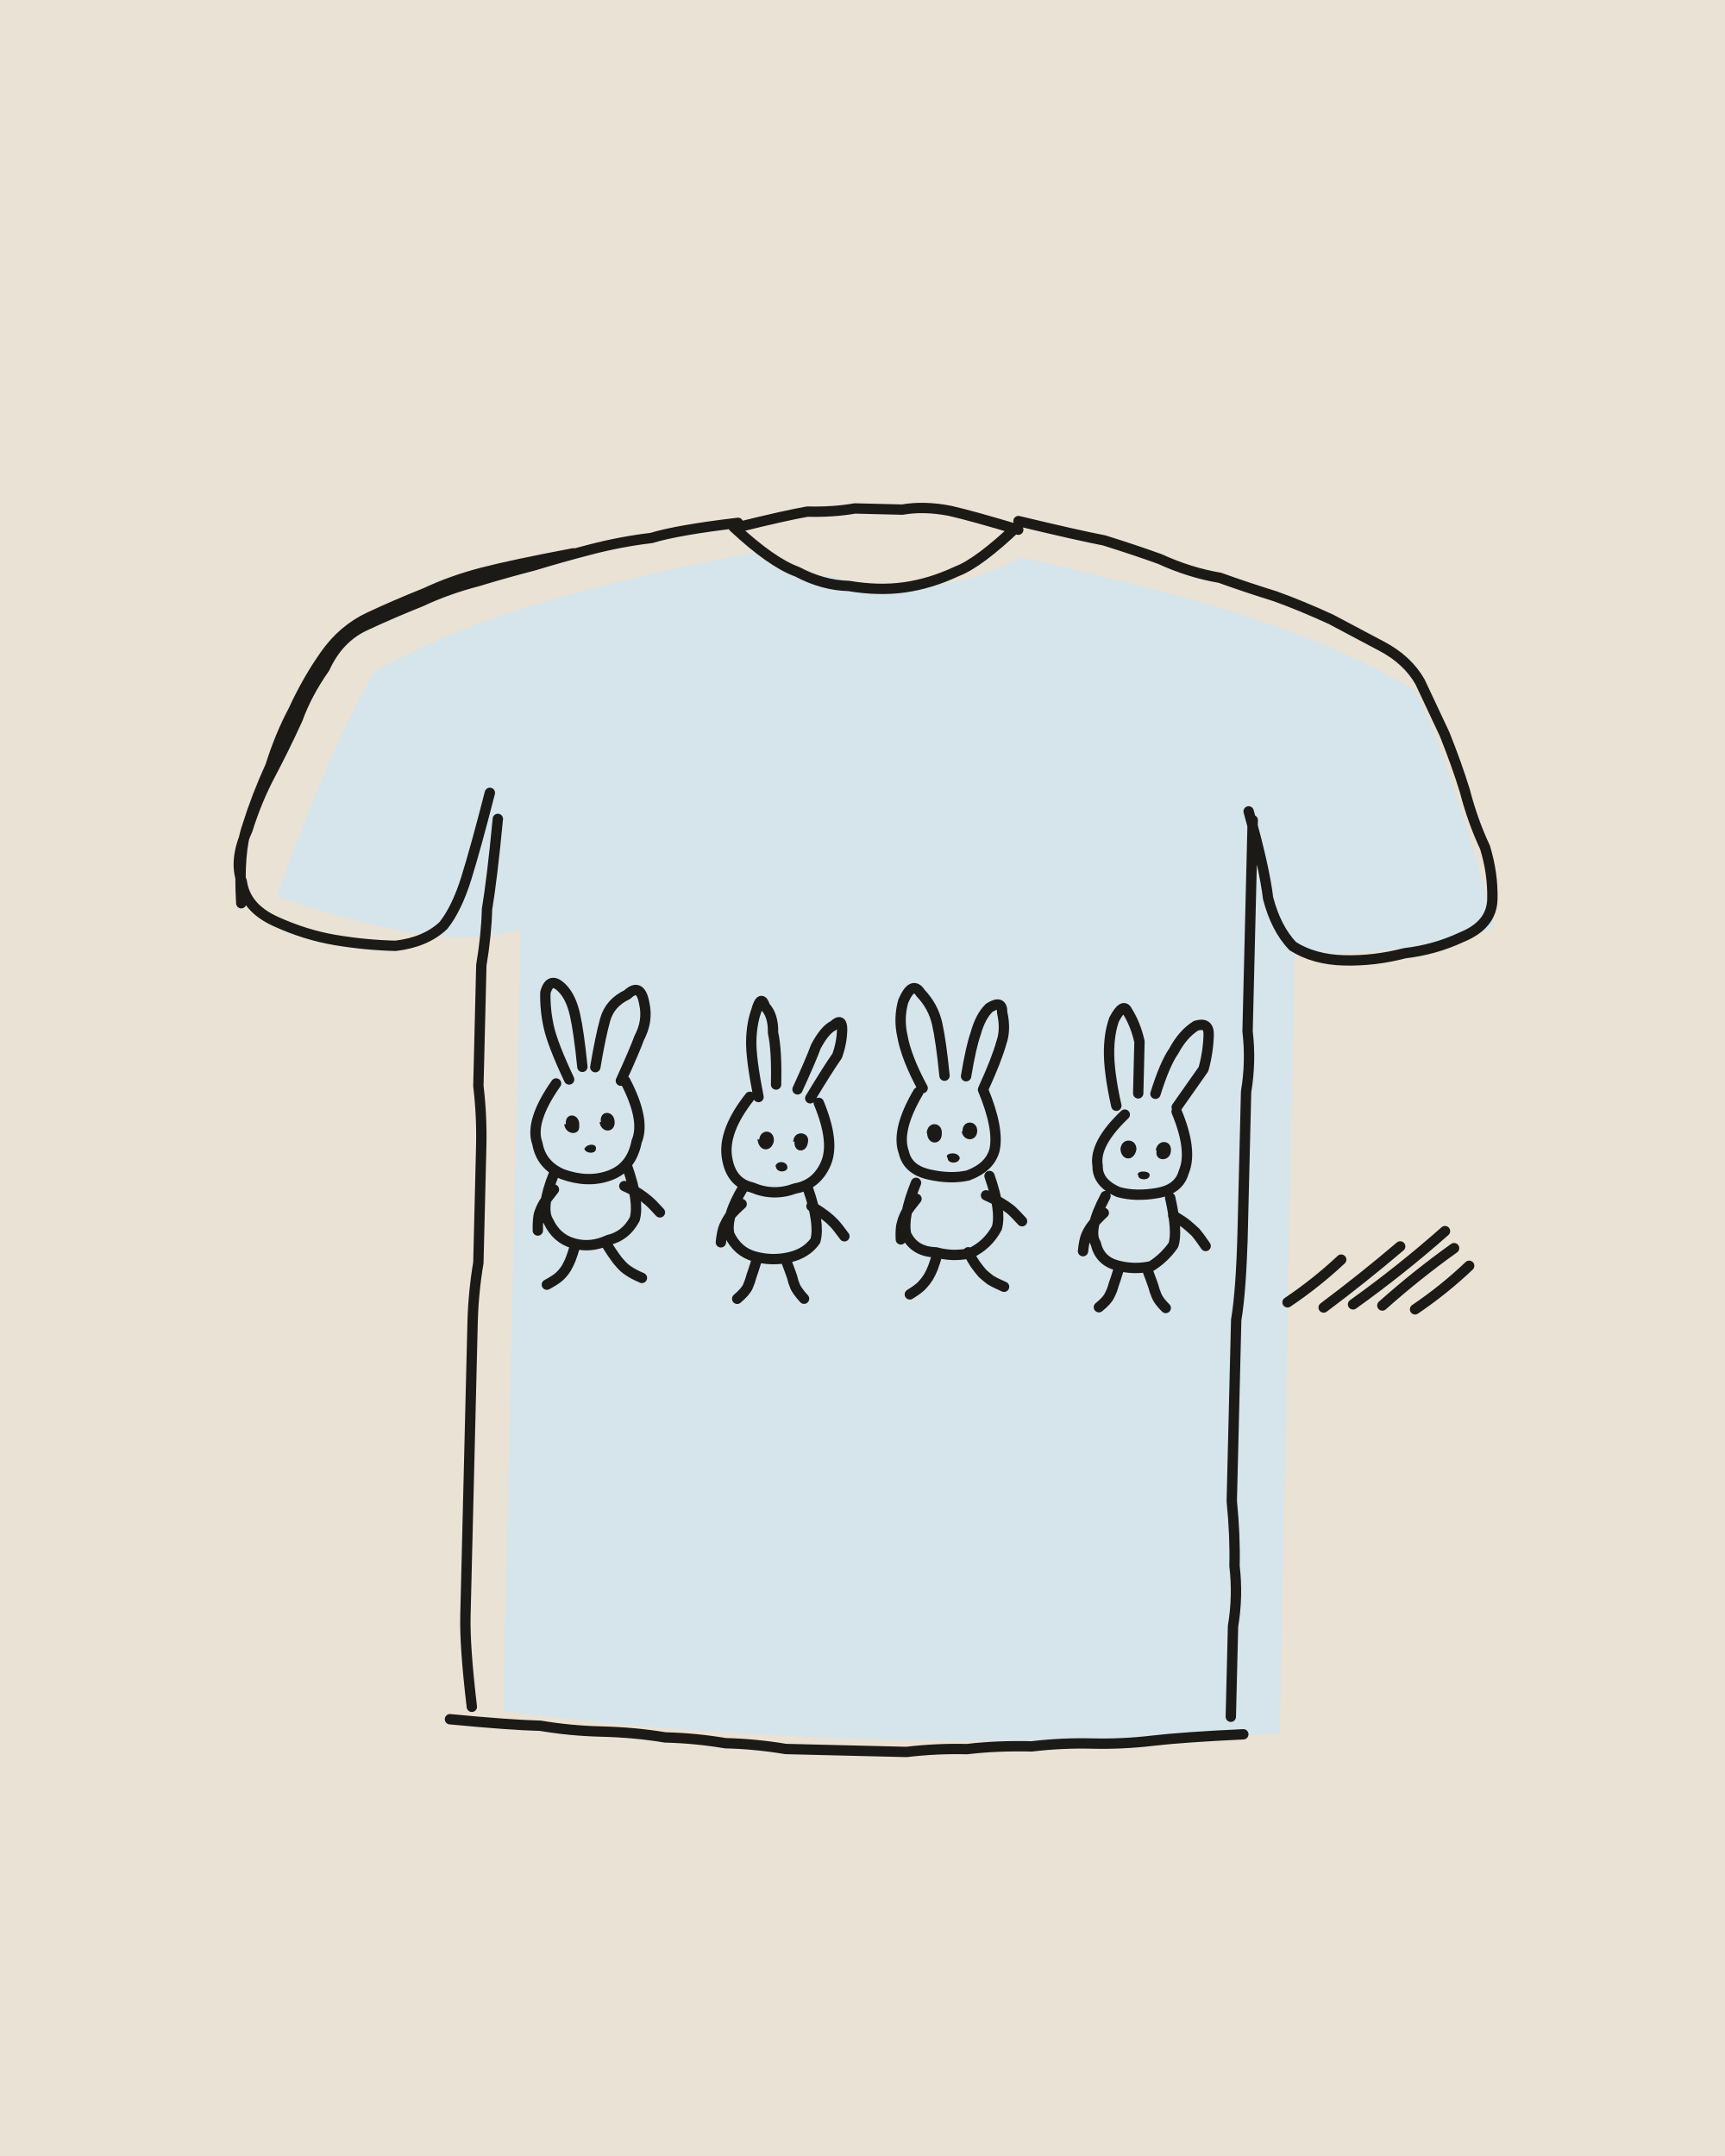
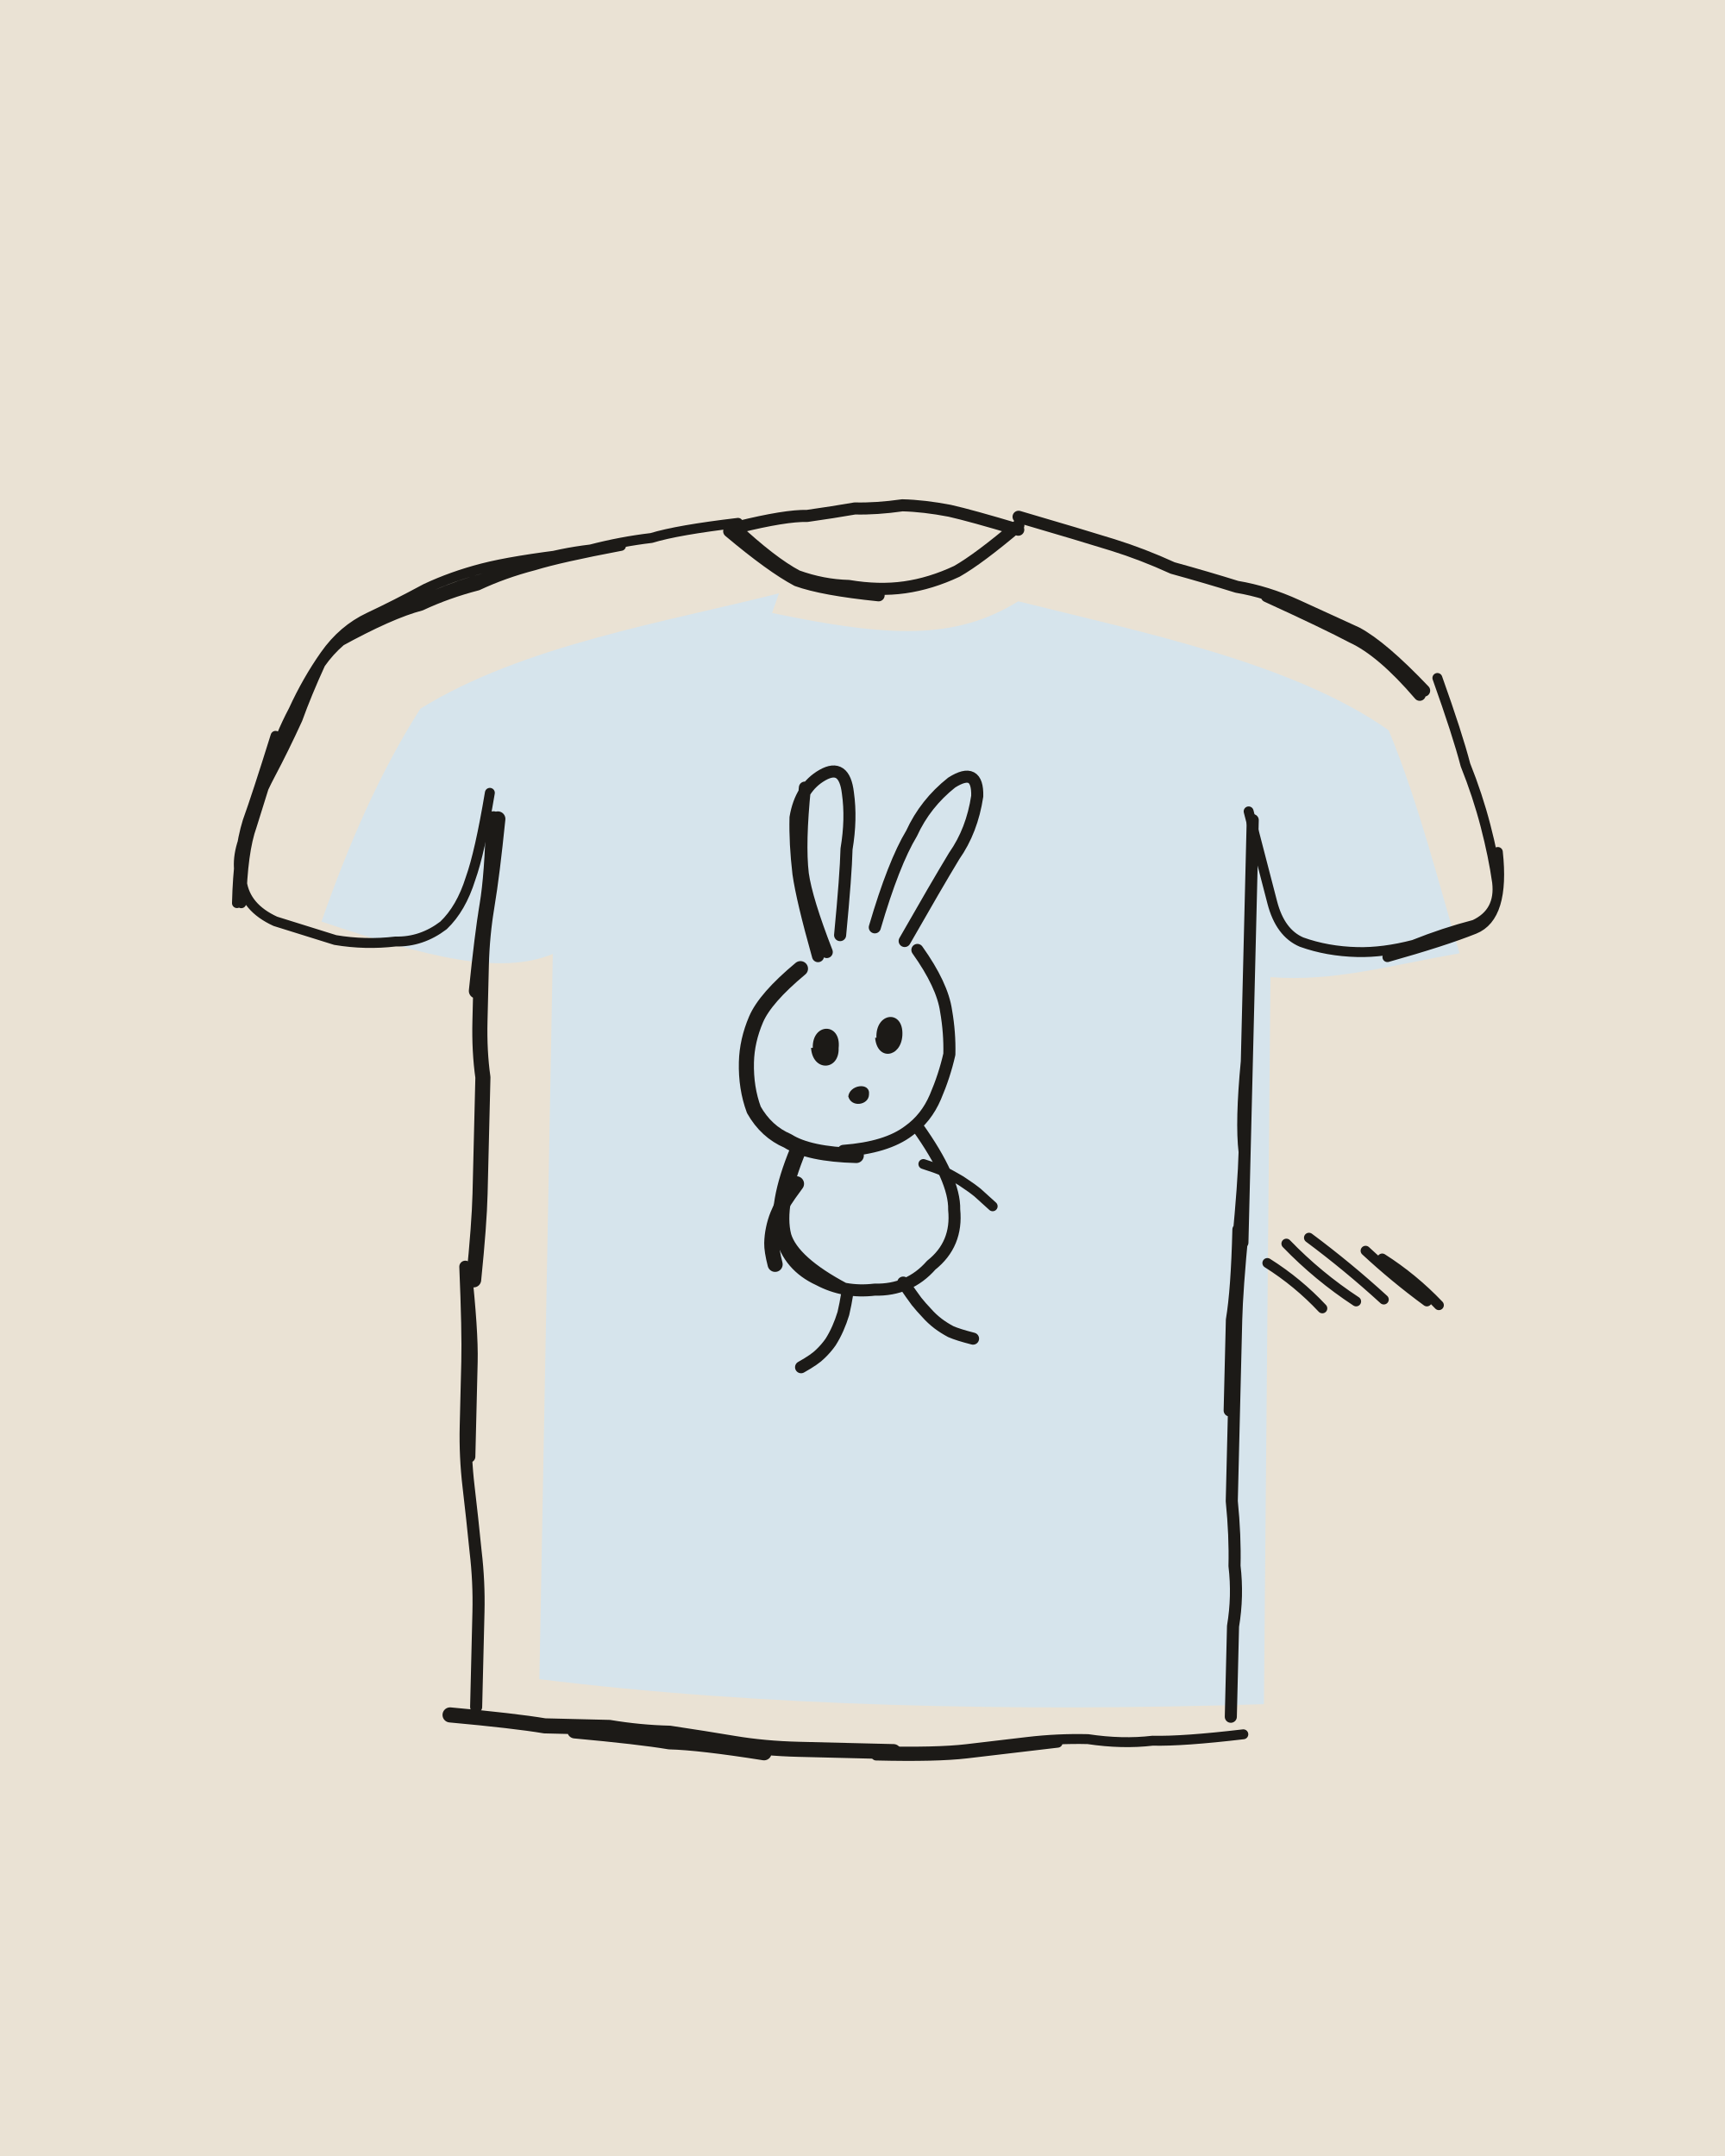
<svg xmlns="http://www.w3.org/2000/svg" viewBox="0 0 400 500" width="400" height="500">
  <path fill="#EAE2D4" d="M0 0h400v500H0z" />
  <g transform="rotate(1.4 200 250)">
-     <path fill="#D6E4EC" d="M173.3 130.2C203.1 138.3 218 137.2 233.8 128.4C265.5 134.8 300.9 142.3 326.2 157.2C335.3 176.3 341.4 196 345.7 211.6C329.3 216.6 314 219.6 299.4 218L300.5 399.6C240 404.5 174.6 404.6 120.3 398.8L119.9 217.4C106.3 222.1 89.5 219.3 63.2 211.2C69.3 192.7 75.9 174.6 84.5 158.6C111.3 142.4 145 134.9 174 128.2Z" />
-     <g fill="none" stroke="#1C1A17" stroke-width="2.4" stroke-linecap="round" stroke-linejoin="round">
-       <path d="M167 123q9 8 15 10 6 3 12 3 7 1 13 0 6-1 12-4 5-2 14-11M168 123q11-3 16-4 6 0 11-1 5 0 11 0 5-1 11 0 5 1 16 4M168 122q-14 2-20 4-7 1-14 3-7 2-13 4-7 2-13 4-7 2-13 5-7 3-13 6-6 3-9 10-4 6-6 12-3 7-6 13-3 6-5 13-3 7-1 12 1 6 8 9 7 3 14 4 7 1 14 1 7-1 11-5 3-4 5-11 2-7 5-20M130 130q-14 3-21 5-7 2-13 5-7 3-13 6-6 3-10 9-4 6-7 13-3 6-5 13-3 7-5 14-2 6-1 18M114 192q-1 14-2 21 0 6-1 13 0 7 0 14 0 7 0 14 1 7 1 14 0 6 0 13 0 7 0 14-1 7-1 14 0 7 0 13 0 7 0 14 0 7 0 14 0 7 0 14 0 7 0 13 0 7 2 21M108 401q14 1 21 1 7 1 14 1 8 0 15 1 7 0 14 1 7 0 14 1 7 0 14 0 7 0 14 0 7-1 14-1 7-1 15-1 7-1 14-1 7 0 14-1 7-1 21-2M289 188q0 14 0 21 0 7 0 14 0 7 0 14 1 7 0 14 0 7 0 14 0 7 0 21M289 283q0 14-1 21 0 7 0 14 0 7 0 14 0 7 0 14 1 8 1 15 1 7 0 14 0 7 0 21M233 120q14 3 20 4 7 2 13 4 7 3 14 4 6 2 13 4 6 2 13 5 6 3 12 6 6 3 9 8 3 6 6 12 3 7 5 13 2 7 5 13 2 6 2 12 0 6-7 9-6 3-13 4-7 2-14 2-7 0-12-3-4-4-6-11-1-7-5-20M132 252q-4-8-5-12-1-4-1-8 1-4 4-1 2 2 3 6 1 4 2 12M138 249q1-7 2-11 1-4 5-6 3-3 4 2 1 4-1 8-1 3-4 10M129 253q-6 9-4 14 1 5 6 7 6 2 11 0 5-2 6-8 2-5-3-14M129 274q-3 8-1 11 2 4 6 5 4 1 8-1 4-1 6-5 1-4-2-12M134.4 290.2q-.6 2.3-1 3.4-.4 1.1-1 2.2-.6 1-1.5 1.9-.8 .8-2.9 2M141.5 289.8q1.3 2 2 2.9 .7 1 1.5 1.8 .8 .9 1.8 1.5 1 .7 3.2 1.6M129.1 277.6q-1.6 2.1-2.3 3.3-.6 1.1-1 2.4-.3 1.3-.2 3.9M145.4 276.4q2.4 1 3.5 1.7 1.1 .7 2.1 1.5 1 .8 2.8 2.7M176 255q-2-9-2-13 0-4 1-7 1-4 2-1 2 2 2 6 1 4 1 12M185 253q3-7 4-10 2-4 4-5 2-2 2 1 0 3-1 6-2 3-6 10M174 255q-6 8-5 14 1 6 6 7 5 2 10 0 5-1 7-6 2-5-2-14M173 276q-4 7-3 11 2 4 6 5 4 1 8 0 4-1 6-4 1-4-2-12M176.5 292.8q-.7 2.5-1.1 3.7-.3 1.3-.8 2.5-.5 1.2-2.4 2.9M183.5 293.2q.9 2.2 1.3 3.3 .3 1.2 .8 2.3 .5 1 2.1 2.7M172.7 279.9q-1.9 1.8-2.7 2.9-.7 1.1-1.2 2.3-.5 1.2-.7 3.8M188.9 280q2.2 1.3 3.3 2.1 1.1 .8 2 1.7 .9 .9 2.5 3M214 252q-4-7-5-12-1-4 0-8 2-5 4-2 3 3 4 7 1 4 2 12M224 249q1-7 2-10 1-4 3-6 3-2 3 1 1 4 0 7-1 4-4 11M213 253q-5 9-3 14 1 4 6 5 5 1 9 0 5-2 6-6 1-5-3-14M213 274q-3 8-2 12 2 4 7 4 4 1 8 0 4-2 6-6 1-4-2-12M218.4 290.2q-.6 2.3-1 3.4-.4 1.1-1 2.2-.6 1-1.4 1.9-.8 .9-2.8 2.2M225.5 289.8q1.2 2.1 1.9 3 .7 .9 1.5 1.8 .9 .8 1.9 1.5 1 .6 3.2 1.5M213.2 277.7q-1.6 2.1-2.3 3.2-.6 1.2-.9 2.4-.4 1.3-.2 3.9M229.3 276.5q2.4 1 3.5 1.7 1.1 .6 2.2 1.4 1 .8 2.8 2.7M259 255q-2-8-2-13 0-4 1-7 2-4 3-2 2 3 3 7 0 4 0 12M268 252q2-7 4-10 2-4 5-6 3-1 3 2 0 4-1 8-2 3-6 9M261 257q-7 7-6 12 0 4 5 6 4 1 9 0 5-1 6-5 2-5-2-14M257 276q-4 8-2 11 1 4 5 5 4 1 8 0 3-2 5-5 1-3-1-11M260.5 292.8q-.7 2.5-1.1 3.7-.3 1.3-.9 2.5-.5 1.2-2.4 2.8M267.3 293.3q.9 2.2 1.3 3.3 .3 1.1 .8 2.2 .5 1.2 2.2 2.8M256.7 279.9q-1.9 1.9-2.6 2.9-.8 1.1-1.3 2.3-.5 1.2-.7 3.8M272.8 280.1q2.3 1.3 3.3 2.1 1 .8 2 1.7 .9 1 2.4 3.1M299.8 299.6q6.5-4.6 12.2-10.2M308.2 300.6q8.9-7 17.4-14.6M315 299.7q10.9-8.2 20.9-17.5M321.8 299.8q7.8-7.3 16.3-13.7M329.4 300.5q6.6-4.7 12.3-10.4" />
+     <path fill="#D6E4EC" d="M176.4 142.7C203.7 147.7 219 148 233.4 138.6C262.5 145.1 297.6 151.4 320 166.4C327.4 183 333.1 203.7 337.7 217.7C321.7 220.9 308.6 225.1 294 224.3L296.6 392.9C239.5 396.1 179.5 396.3 128.5 391.2L127.5 223C115.4 228.3 98.6 224.5 73.7 216.8C79.5 198.8 86.4 181.8 95.4 166.9C118.7 151.6 152.3 145.3 177.9 138.1Z" />
+     <g fill="none" stroke="#1C1A17" stroke-width="2.8" stroke-linecap="round" stroke-linejoin="round">
+       <path d="M167 123q9 8 15 11 6 2 12 2 7 1 13 0 6-1 12-4 5-3 14-11M166 124q10 8 16 11 6 2 19 3M168 123q11-3 16-3 6-1 11-2 5 0 11-1 5 0 11 1 5 1 16 4M109 296q1 15 1 22 0 7 0 15 0 7 1 14 1 7 2 15 1 7 1 14 0 7 0 22M109 296q2 15 2 22 0 7 0 22M289 188q0 14 0 21 0 7 0 14 0 7 0 14 0 7 0 14 0 7 0 14 0 7 0 21M289 244q-1 14 0 21 0 7-1 21M289 283q-1 14-1 21 0 7 0 14 0 7 0 14 0 7 0 14 1 8 1 15 1 7 0 14 0 7 0 21M288 283q0 14-1 21 0 7 0 21M233 119q15 4 22 6 7 2 14 5 8 2 15 4 7 1 14 4 7 3 14 6 6 3 16 13M291 136q14 6 20 9 7 3 16 13M189 222q-4-13-5-19-1-7-1-13 1-7 6-10 5-3 6 4 1 6 0 13 0 6-1 20M191 221q-5-12-6-18-1-7 0-20M202 215q4-15 8-22 3-7 9-12 6-4 6 3-1 8-5 14-4 7-11 20M196 267q10-1 15-5 4-3 6-8 2-5 3-10 0-5-1-10-1-6-7-14M185 267q-5 13-3 20 2 7 9 10 6 3 13 2 8 0 13-6 6-5 5-13 0-7-9-19M186 267q-5 13-3 20 2 6 14 12M197.8 299.3q-.5 3.6-.9 5.4-.5 1.8-1.2 3.5-.7 1.7-1.6 3.2-1 1.5-2.3 2.8-1.2 1.3-4.4 3.2M210.6 297.2q2.1 2.9 3.2 4.3 1.1 1.3 2.4 2.6 1.2 1.3 2.7 2.4 1.4 1 3 1.8 1.7 .7 5.2 1.5" />
+       <path stroke-width="2.3" d="M168 122q-14 2-20 4-7 1-14 3-7 1-13 3-7 3-14 5-6 2-12 5-7 3-13 6-6 3-10 9-3 7-5 13-3 7-6 13-3 6-5 13-3 7-1 12 1 6 8 9 7 2 14 4 7 1 14 0 6 0 11-4 4-4 6-11 2-6 4-20M141 128q-14 3-20 5-7 2-13 5-7 2-13 5-7 2-19 9M130 130q-14 2-21 4-7 2-13 5-7 4-13 7-6 3-10 9-4 6-7 13-3 6-5 13-2 7-4 14-2 6-2 18M62 174q-4 14-6 20-2 7-2 19M207 406q14 0 21-1 7-1 14-2 7-1 14-1 8 1 15 0 7 0 21-2M207 407q14 0 21-1 7-1 21-3M331 154q5 13 7 20 3 7 5 14 2 7 3 13 1 7-5 10-7 2-14 5-7 2-13 2-7 0-13-2-5-2-7-9-2-7-6-21M346 194q2 15-5 18-7 3-20 7M214.6 269.6q3.1 .9 4.5 1.5 1.5 .6 2.9 1.4 1.4 .7 2.7 1.6 1.3 .8 2.6 1.8 1.2 1 3.6 3.1M307.9 300.8q-5.8-5.9-13-10.2M315.7 299q-9-5.6-16.5-13M322.1 298.4q-8.5-7.4-17.7-13.9M332.1 298.6q-7.6-5.3-14.5-11.4M334.9 299.4q-6.1-6.1-13.4-10.5" />
+       <path stroke-width="3.5" d="M114 192q-1 13-2 20-1 7-1 14 0 6 0 13 0 7 1 13 0 7 0 14 0 6 0 13 0 7-1 20M113 192q0 13-1 20-1 7-2 20M108 400q15 1 22 2 7 0 15 0 7 1 14 1 8 1 15 2 7 1 15 1 7 0 22 0M137 403q15 1 22 2 7 0 22 2M185 225q-8 7-10 12-2 5-2 10 0 6 2 11 3 5 8 7 5 3 16 3M185.3 274.9q-1.9 2.7-2.8 4.2-.8 1.5-1.4 3.1-.6 1.6-.9 3.3-.3 1.6-.3 3.3 0 1.7 .9 4.9" />
    </g>
-     <path fill="#1C1A17" d="M131.5 262.4C131.1 259.5 134.8 259.7 134.6 262.7C134.9 265 131.5 265 131.1 262.4ZM139.6 261.7C139.1 258.8 142.8 258.8 142.8 261.8C142.8 264.2 139.7 264.3 139.3 261.7ZM135.9 268.2C136.1 266.8 138.9 266.5 138.6 268C138.6 269.1 136.4 269.2 135.9 268ZM176.4 264.9C176.6 262.2 180 262.4 179.8 265.2C179.3 267.8 176.3 267.8 176 264.7ZM184.3 265.2C184.3 262.3 188.3 262.7 187.7 265.3C187.4 267.9 184.4 267.7 184.6 265.1ZM180.3 271.1C180.4 269.5 183.2 269.6 183.1 271.3C182.9 272.4 180.5 272.5 180.4 270.9ZM215.2 262.4C215.3 259.5 218.8 259.7 218.7 262.4C218.8 265.2 215.5 265.3 215.3 262.5ZM223.5 261.8C223.3 259.1 226.9 259 226.9 261.7C226.8 264.2 223.7 264.2 223.3 261.8ZM220 267.8C219.8 266.8 222.7 266.5 223 268C222.8 269.5 220.2 269.4 220.2 268.1ZM260.2 265.1C260.3 262.2 264 262.4 263.9 265.1C263.3 268.1 260.3 267.6 260.2 264.9ZM268.4 265.1C268.7 262.4 272.2 262.5 271.9 265.3C271.7 267.8 268.1 267.7 268.6 265.2ZM264.3 270.9C264.3 269.7 267.4 269.9 267.1 271C267 272.3 264.2 272.1 264.5 270.9Z" />
+     <path fill="#1C1A17" d="M188.3 243.3C188 237.4 194.8 237.2 194.3 243.2C194.6 248.5 188.4 248.9 187.9 243.3ZM203 240.6C202.6 234.6 209.2 233.8 209 239.9C208.8 245.1 203.3 246 202.7 240.6ZM196.8 254.5C196.9 251.6 201.9 250.8 201.6 253.8C201.6 256.3 197.5 257 196.8 254.3Z" />
  </g>
</svg>
